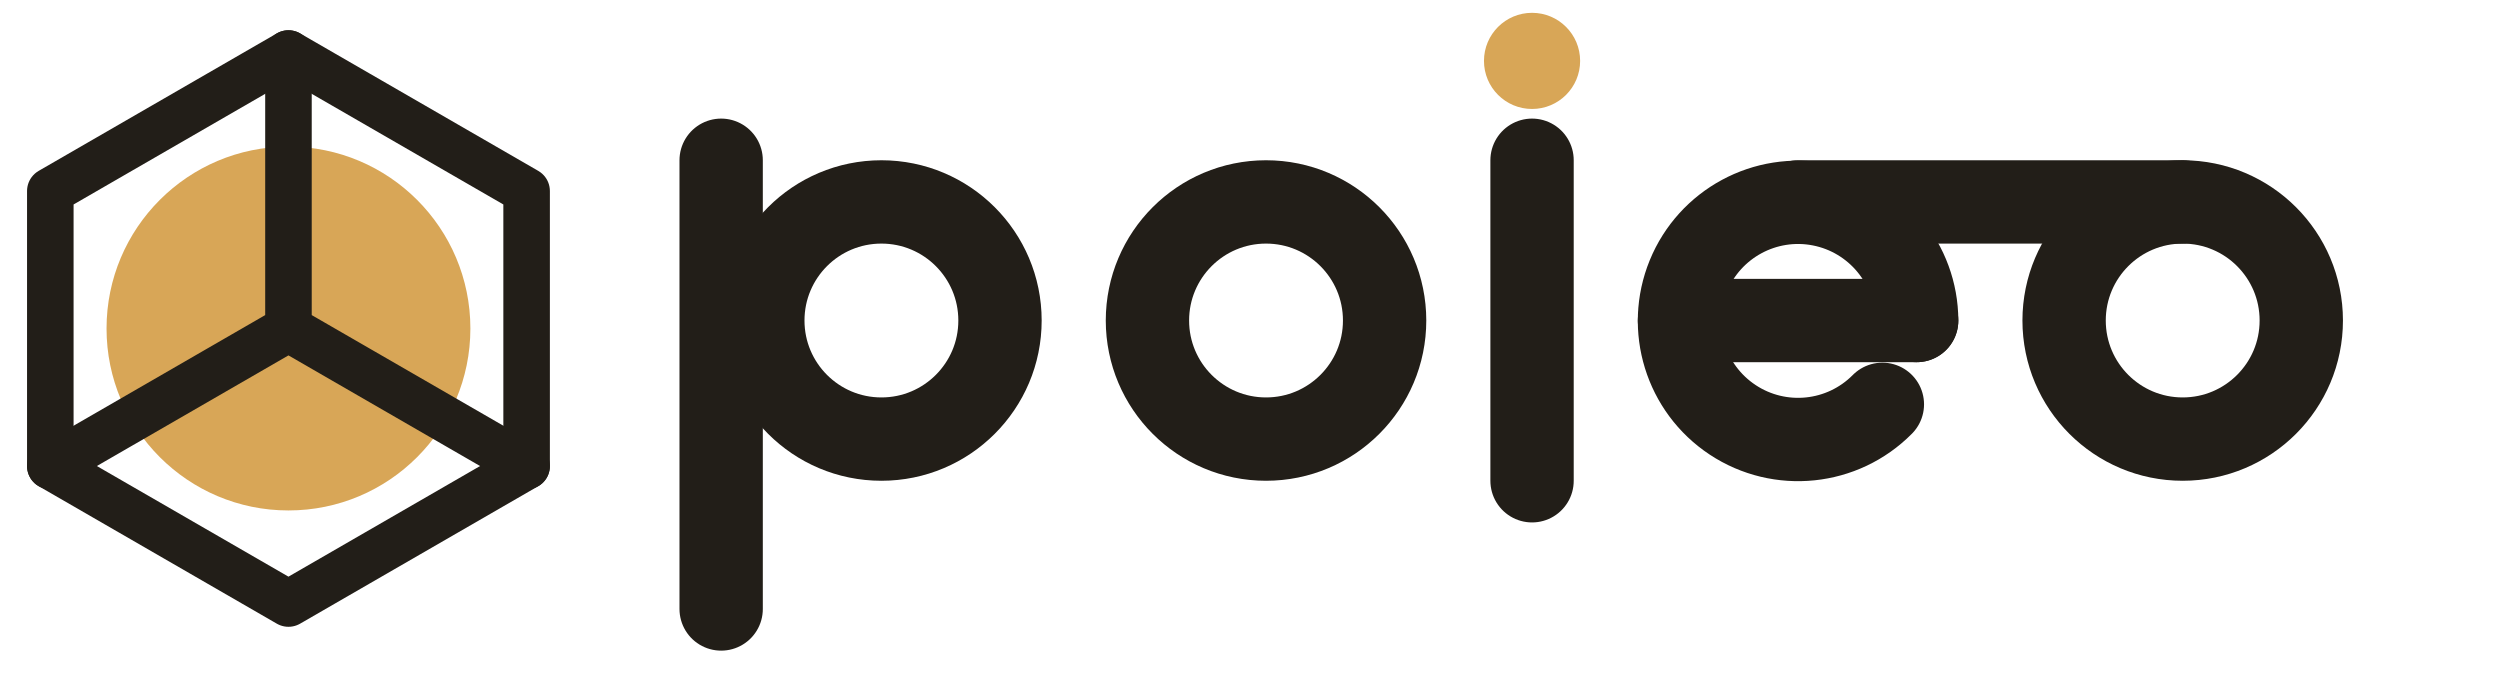
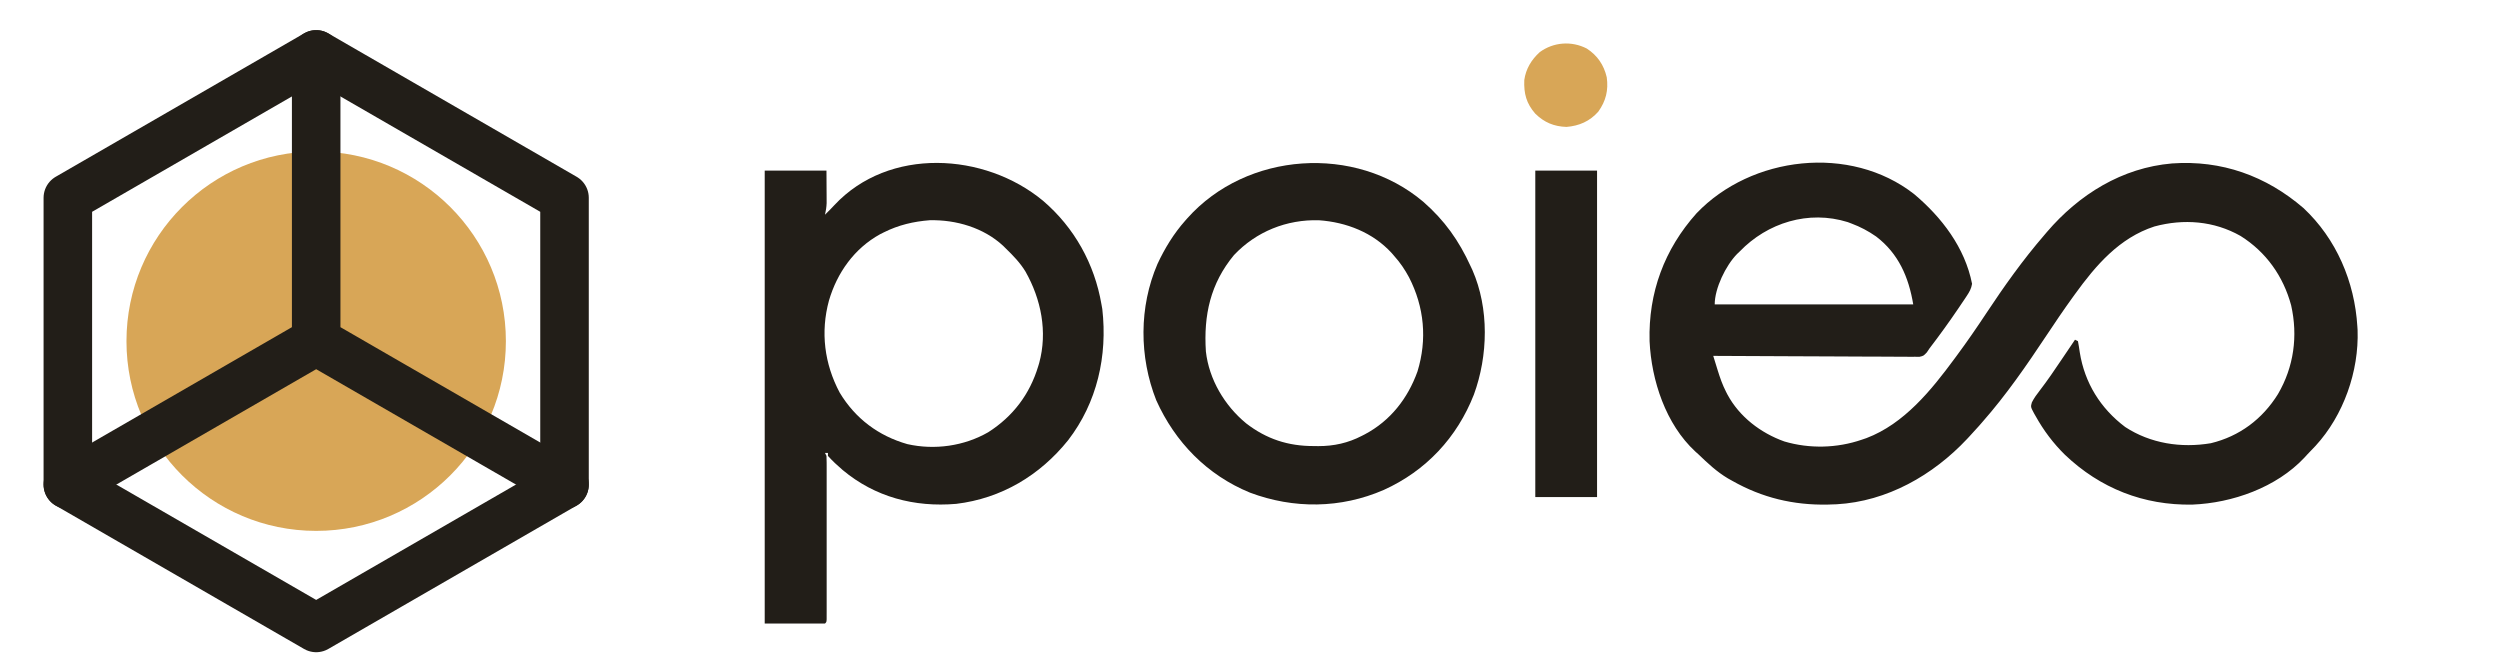
- <svg xmlns="http://www.w3.org/2000/svg" viewBox="0 0 1560 420" role="img" aria-label="poieo">
-   <g transform="translate(180,205) scale(1.32)">
+ <svg xmlns="http://www.w3.org/2000/svg" viewBox="0 0 1700 453" role="img" aria-label="poieo">
+   <g transform="translate(215,232) scale(1.5)">
    <circle r="86" fill="#d8a657" />
    <g stroke="#221e18" stroke-width="22" stroke-linecap="round" stroke-linejoin="round" fill="none">
      <path d="M 0 -130 L 112.58 -65 L 112.58 65 L 0 130 L -112.58 65 L -112.58 -65 Z" />
      <path d="M 0 0 L 0 -130 M 0 0 L 112.58 65 M 0 0 L -112.58 65" />
    </g>
  </g>
-   <g transform="translate(450,0)">
-     <g stroke="#221e18" stroke-width="52" stroke-linecap="round" fill="none">
-       <line x1="0" y1="100" x2="0" y2="380" />
-       <circle cx="100" cy="200" r="74" />
-       <circle cx="340" cy="200" r="74" />
-       <line x1="506" y1="100" x2="506" y2="300" />
-       <path d="M 746 200 A 74 74 0 1 0 724.6 252.3" />
-       <line x1="598" y1="200" x2="746" y2="200" />
-       <line x1="672" y1="126" x2="912" y2="126" />
-       <circle cx="912" cy="200" r="74" />
-     </g>
-     <circle cx="506" cy="38" r="30" fill="#d8a657" />
+   <g transform="translate(490,0)">
+     <path d="M0 0 C18.74 15.74 34.58 36.39 39.42 61.03 C38.9 64.33 37.59 66.59 35.75 69.35 C35.19 70.19 34.64 71.02 34.06 71.89 C33.46 72.78 32.85 73.67 32.23 74.59 C31.61 75.52 30.99 76.44 30.35 77.39 C23.98 86.8 17.33 96.01 10.42 105.03 C9.85 105.88 9.28 106.74 8.69 107.62 C6.42 110.03 6.42 110.03 3.69 110.65 C2.64 110.64 1.59 110.64 0.51 110.63 C-0.7 110.64 -1.91 110.65 -3.15 110.65 C-4.49 110.64 -5.83 110.62 -7.16 110.6 C-8.57 110.6 -9.98 110.6 -11.39 110.6 C-15.22 110.6 -19.04 110.57 -22.86 110.54 C-26.86 110.51 -30.86 110.5 -34.86 110.5 C-42.42 110.48 -49.99 110.44 -57.56 110.39 C-66.18 110.34 -74.79 110.31 -83.41 110.28 C-101.13 110.23 -118.86 110.14 -136.58 110.03 C-135.79 112.6 -134.99 115.17 -134.2 117.74 C-133.97 118.47 -133.75 119.19 -133.52 119.94 C-131.98 124.89 -130.32 129.66 -127.96 134.28 C-127.62 134.94 -127.29 135.59 -126.95 136.26 C-118.8 151.45 -104.31 162.49 -88.24 168.22 C-71.14 173.29 -52.43 172.82 -35.58 167.03 C-34.52 166.67 -33.46 166.31 -32.36 165.93 C-6.76 156.2 11.66 133.39 27.42 112.03 C27.68 111.67 27.68 111.67 29.03 109.85 C36.01 100.42 42.64 90.79 49.11 81.01 C61.29 62.61 73.99 44.75 88.42 28.03 C89.05 27.29 89.67 26.55 90.32 25.79 C112.19 0.22 141.44 -17.94 175.44 -20.83 C209.08 -23.22 239.29 -12.4 264.73 9.47 C287.17 30.44 299.58 59.63 301.42 90.03 C301.47 90.82 301.53 91.61 301.58 92.43 C302.56 120.55 292.03 150.48 272.98 171.22 C271.14 173.17 269.28 175.1 267.42 177.03 C266.75 177.76 266.08 178.5 265.39 179.25 C246.36 199.53 216.39 210.09 189.22 211.16 C156.15 211.76 126.57 200.12 102.59 177.29 C94.64 169.49 88.09 160.76 82.67 151.03 C82.31 150.41 81.95 149.79 81.58 149.14 C79.22 144.71 79.22 144.71 80.09 141.66 C81.59 138.69 83.36 136.26 85.41 133.64 C90.74 126.72 95.61 119.52 100.48 112.28 C101.35 110.99 102.23 109.69 103.1 108.4 C105.21 105.28 107.32 102.16 109.42 99.03 C110.08 99.36 110.74 99.69 111.42 100.03 C111.91 102.58 112.31 105.09 112.67 107.66 C115.99 128.4 126.75 145.76 143.55 158.39 C160.74 169.64 181.63 172.83 201.8 169.42 C221.28 164.72 236.88 153 247.42 136.03 C258.27 117.51 261.1 96.45 256.39 75.63 C251.04 55.85 239.39 39.4 221.98 28.47 C203.93 18.23 183.29 16.66 163.42 22.03 C139.57 29.78 123.66 48.36 109.42 68.03 C108.91 68.73 108.4 69.43 107.88 70.16 C101.73 78.67 95.85 87.34 90.05 96.09 C76.55 116.43 62.58 136.7 46.42 155.03 C45.68 155.88 44.95 156.72 44.2 157.59 C41.97 160.11 39.71 162.58 37.42 165.03 C36.96 165.53 36.5 166.02 36.02 166.53 C12.86 191.19 -18.36 209.01 -52.68 210.94 C-53.64 210.97 -54.6 211 -55.58 211.03 C-56.64 211.07 -57.7 211.11 -58.79 211.15 C-82.04 211.6 -103.33 206.5 -123.58 195.03 C-124.08 194.75 -124.08 194.75 -126.59 193.35 C-134.15 188.85 -140.28 183.1 -146.58 177.03 C-147.3 176.39 -148.02 175.74 -148.77 175.07 C-168.87 156.5 -178.63 126.7 -179.87 100.04 C-180.76 67.04 -169.82 37.53 -147.93 13.06 C-110.65 -25.96 -43.39 -33.91 0 0 Z M-118.58 39.03 C-118.88 39.31 -118.88 39.31 -120.37 40.73 C-128.08 48.6 -135.58 64.09 -135.58 75.03 C-91.03 75.03 -46.48 75.03 -0.58 75.03 C-3.67 56.49 -10.57 40.46 -25.83 28.84 C-31.16 25.14 -36.51 22.29 -42.58 20.03 C-43.42 19.71 -44.27 19.39 -45.13 19.06 C-71.78 10.73 -99.75 19.49 -118.58 39.03 Z " fill="#221E18" transform="translate(811.582,131.9688)" />
+     <path d="M0 0 C21.33 18.2 35.08 42.98 39.78 70.52 C39.96 71.55 40.15 72.58 40.34 73.65 C43.97 105.5 36.83 137.28 17.09 162.88 C-2.09 186.79 -28.31 202.46 -58.97 206.14 C-87.44 208.58 -114.21 201.51 -136.2 183.14 C-139.75 180.1 -143.11 177.01 -146.22 173.52 C-146.22 172.86 -146.22 172.2 -146.22 171.52 C-146.88 171.52 -147.54 171.52 -148.22 171.52 C-147.89 172.18 -147.56 172.84 -147.22 173.52 C-147.13 175.02 -147.1 176.53 -147.1 178.04 C-147.09 178.99 -147.09 179.94 -147.09 180.93 C-147.09 181.97 -147.09 183.02 -147.09 184.1 C-147.09 185.2 -147.09 186.3 -147.09 187.44 C-147.08 191.09 -147.09 194.74 -147.09 198.4 C-147.09 200.92 -147.09 203.45 -147.09 205.98 C-147.08 211.28 -147.09 216.59 -147.09 221.89 C-147.1 228.03 -147.1 234.17 -147.09 240.31 C-147.08 246.21 -147.09 252.11 -147.09 258 C-147.09 260.52 -147.09 263.03 -147.09 265.55 C-147.08 269.05 -147.09 272.56 -147.09 276.06 C-147.09 277.11 -147.09 278.16 -147.09 279.24 C-147.09 280.19 -147.09 281.14 -147.1 282.12 C-147.1 282.95 -147.1 283.78 -147.1 284.63 C-147.22 286.52 -147.22 286.52 -148.22 287.52 C-161.75 287.52 -175.28 287.52 -189.22 287.52 C-189.22 185.88 -189.22 84.24 -189.22 -20.48 C-175.36 -20.48 -161.5 -20.48 -147.22 -20.48 C-147.2 -16.46 -147.18 -12.44 -147.16 -8.3 C-147.15 -7.04 -147.14 -5.78 -147.13 -4.48 C-147.13 -3.48 -147.13 -2.47 -147.12 -1.44 C-147.12 -0.42 -147.11 0.6 -147.11 1.65 C-147.22 4.39 -147.61 6.86 -148.22 9.52 C-147.54 8.84 -146.86 8.16 -146.16 7.45 C-145.69 6.99 -145.23 6.53 -144.75 6.06 C-143.75 5.05 -142.78 4.03 -141.82 2.98 C-104.82 -36.65 -39.73 -32.87 0 0 Z M-108.22 21.52 C-109.06 21.94 -109.9 22.35 -110.76 22.79 C-128.26 32.43 -139.98 48.93 -145.53 67.89 C-151.37 89.32 -148.64 110.98 -138.22 130.52 C-127.62 148.14 -111.87 159.91 -92.22 165.52 C-73.67 169.71 -53.58 166.86 -37.22 157.43 C-20.39 146.7 -8.96 131.6 -3.22 112.52 C-3.01 111.81 -2.8 111.1 -2.58 110.38 C3.21 89.21 -1.22 67.02 -11.88 48.21 C-15.5 42.23 -20.24 37.36 -25.22 32.52 C-25.83 31.91 -26.43 31.31 -27.06 30.69 C-40.38 18.34 -59.06 12.89 -76.96 13.27 C-88.03 14.12 -98.25 16.53 -108.22 21.52 Z " fill="#221E18" transform="translate(219.2222,136.4829)" />
+     <path d="M0 0 C14.47 12.66 24.21 26.4 32.14 43.77 C32.55 44.64 32.96 45.51 33.38 46.41 C44.84 72.56 44.06 104.62 34.39 131.09 C22.94 160.32 1.76 182.98 -26.91 195.93 C-56.13 208.65 -88.17 208.91 -117.86 197.77 C-147.03 185.81 -168.79 163.46 -181.61 134.96 C-193.27 105.44 -193.38 71.49 -180.76 42.23 C-175.75 31.49 -169.73 21.66 -161.86 12.77 C-161.39 12.24 -160.93 11.71 -160.44 11.16 C-120.03 -34.08 -46.27 -39.13 0 0 Z M-128.74 36.21 C-144.77 55.55 -149.46 77.05 -147.86 101.77 C-145.71 120.79 -135.14 138.59 -120.47 150.66 C-106.68 161.32 -91.89 166.14 -74.55 166.09 C-74.02 166.09 -74.02 166.09 -71.36 166.13 C-60.82 166.14 -51.17 164.02 -41.8 159.15 C-41.12 158.8 -40.45 158.46 -39.75 158.1 C-22.36 148.87 -10.57 133.72 -3.98 115.4 C2.7 93.59 0.7 71.64 -9.72 51.35 C-12.58 46.03 -15.8 41.26 -19.86 36.77 C-20.43 36.11 -21 35.45 -21.58 34.77 C-34.4 20.84 -52.34 13.86 -70.97 12.55 C-92.95 11.91 -113.65 20.24 -128.74 36.21 Z " fill="#221E18" transform="translate(477.8594,137.2266)" />
+     <path d="M0 0 C13.86 0 27.72 0 42 0 C42 73.26 42 146.52 42 222 C28.14 222 14.28 222 0 222 C0 148.74 0 75.48 0 0 Z " fill="#221E18" transform="translate(554,116)" />
+     <path d="M0 0 C7.24 4.71 11.63 11.13 13.59 19.55 C14.8 28.4 13.04 35.65 7.84 42.92 C2.03 49.49 -5.16 52.6 -13.81 53.31 C-22.38 53 -28.88 50.28 -35.02 44.29 C-41.11 37.26 -42.85 30.67 -42.48 21.4 C-41.4 13.79 -37.65 7.63 -32 2.47 C-22.64 -4.41 -10.34 -5.31 0 0 Z " fill="#D8A657" transform="translate(589,33)" />
  </g>
</svg>
